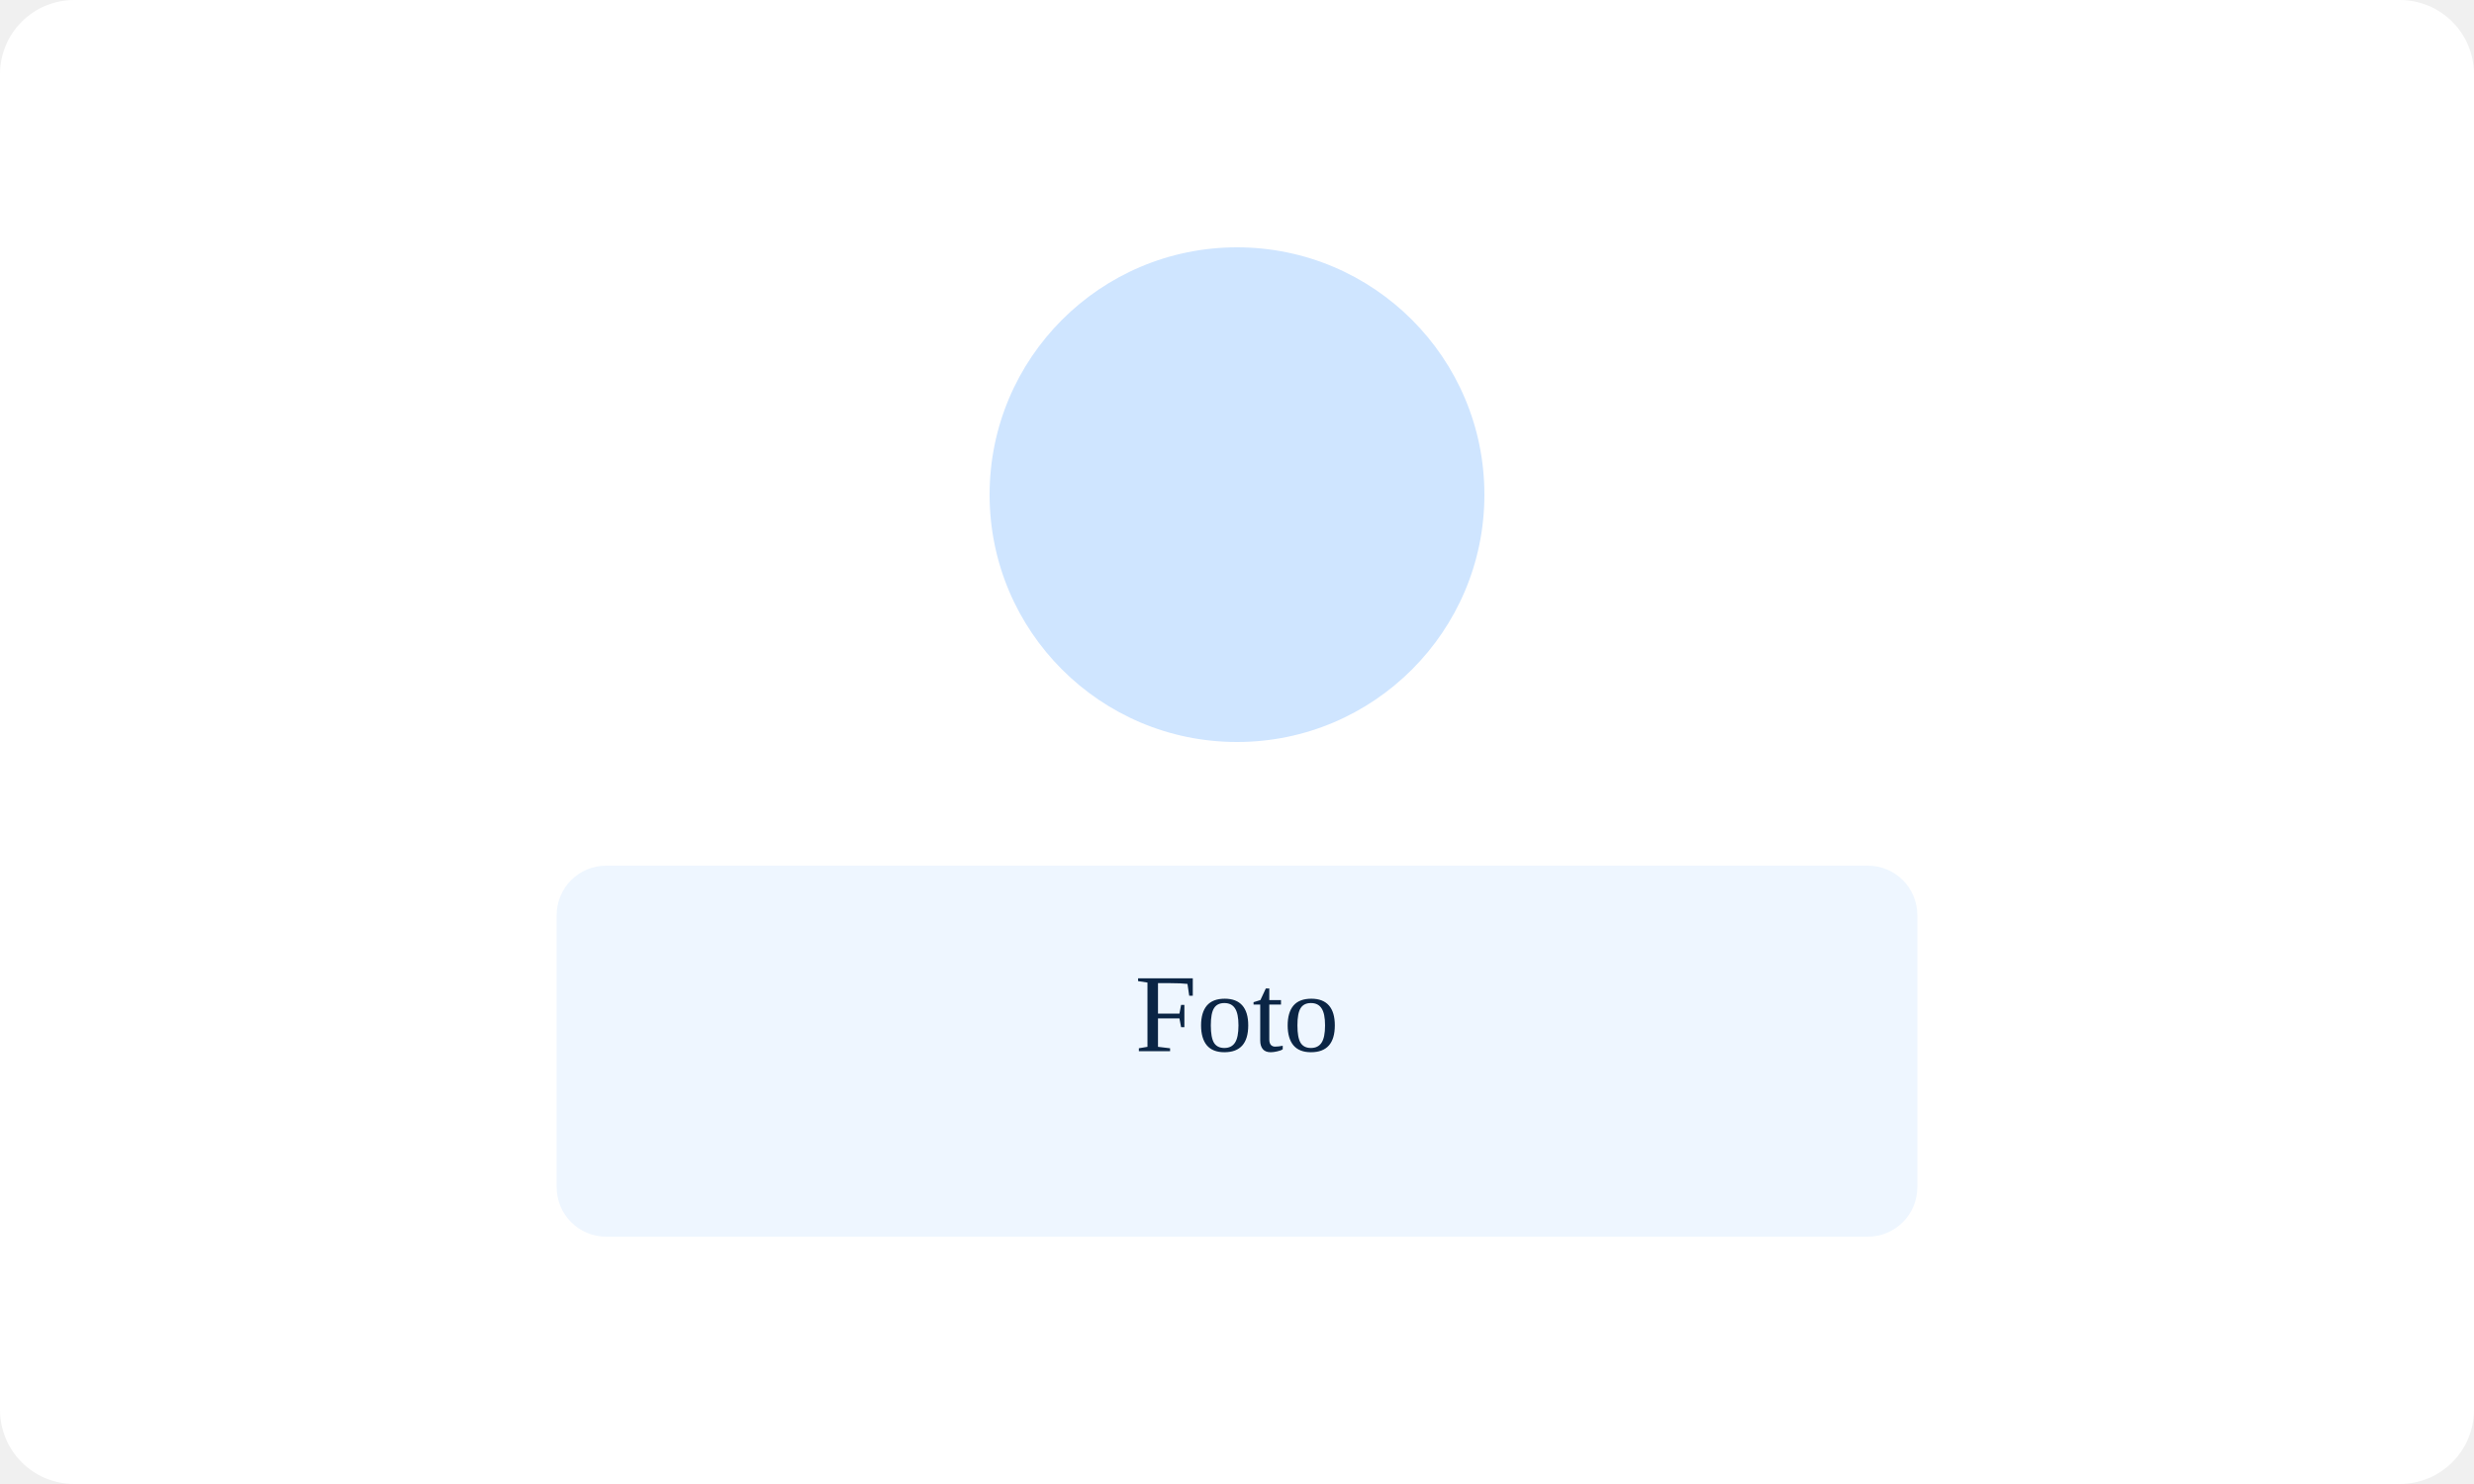
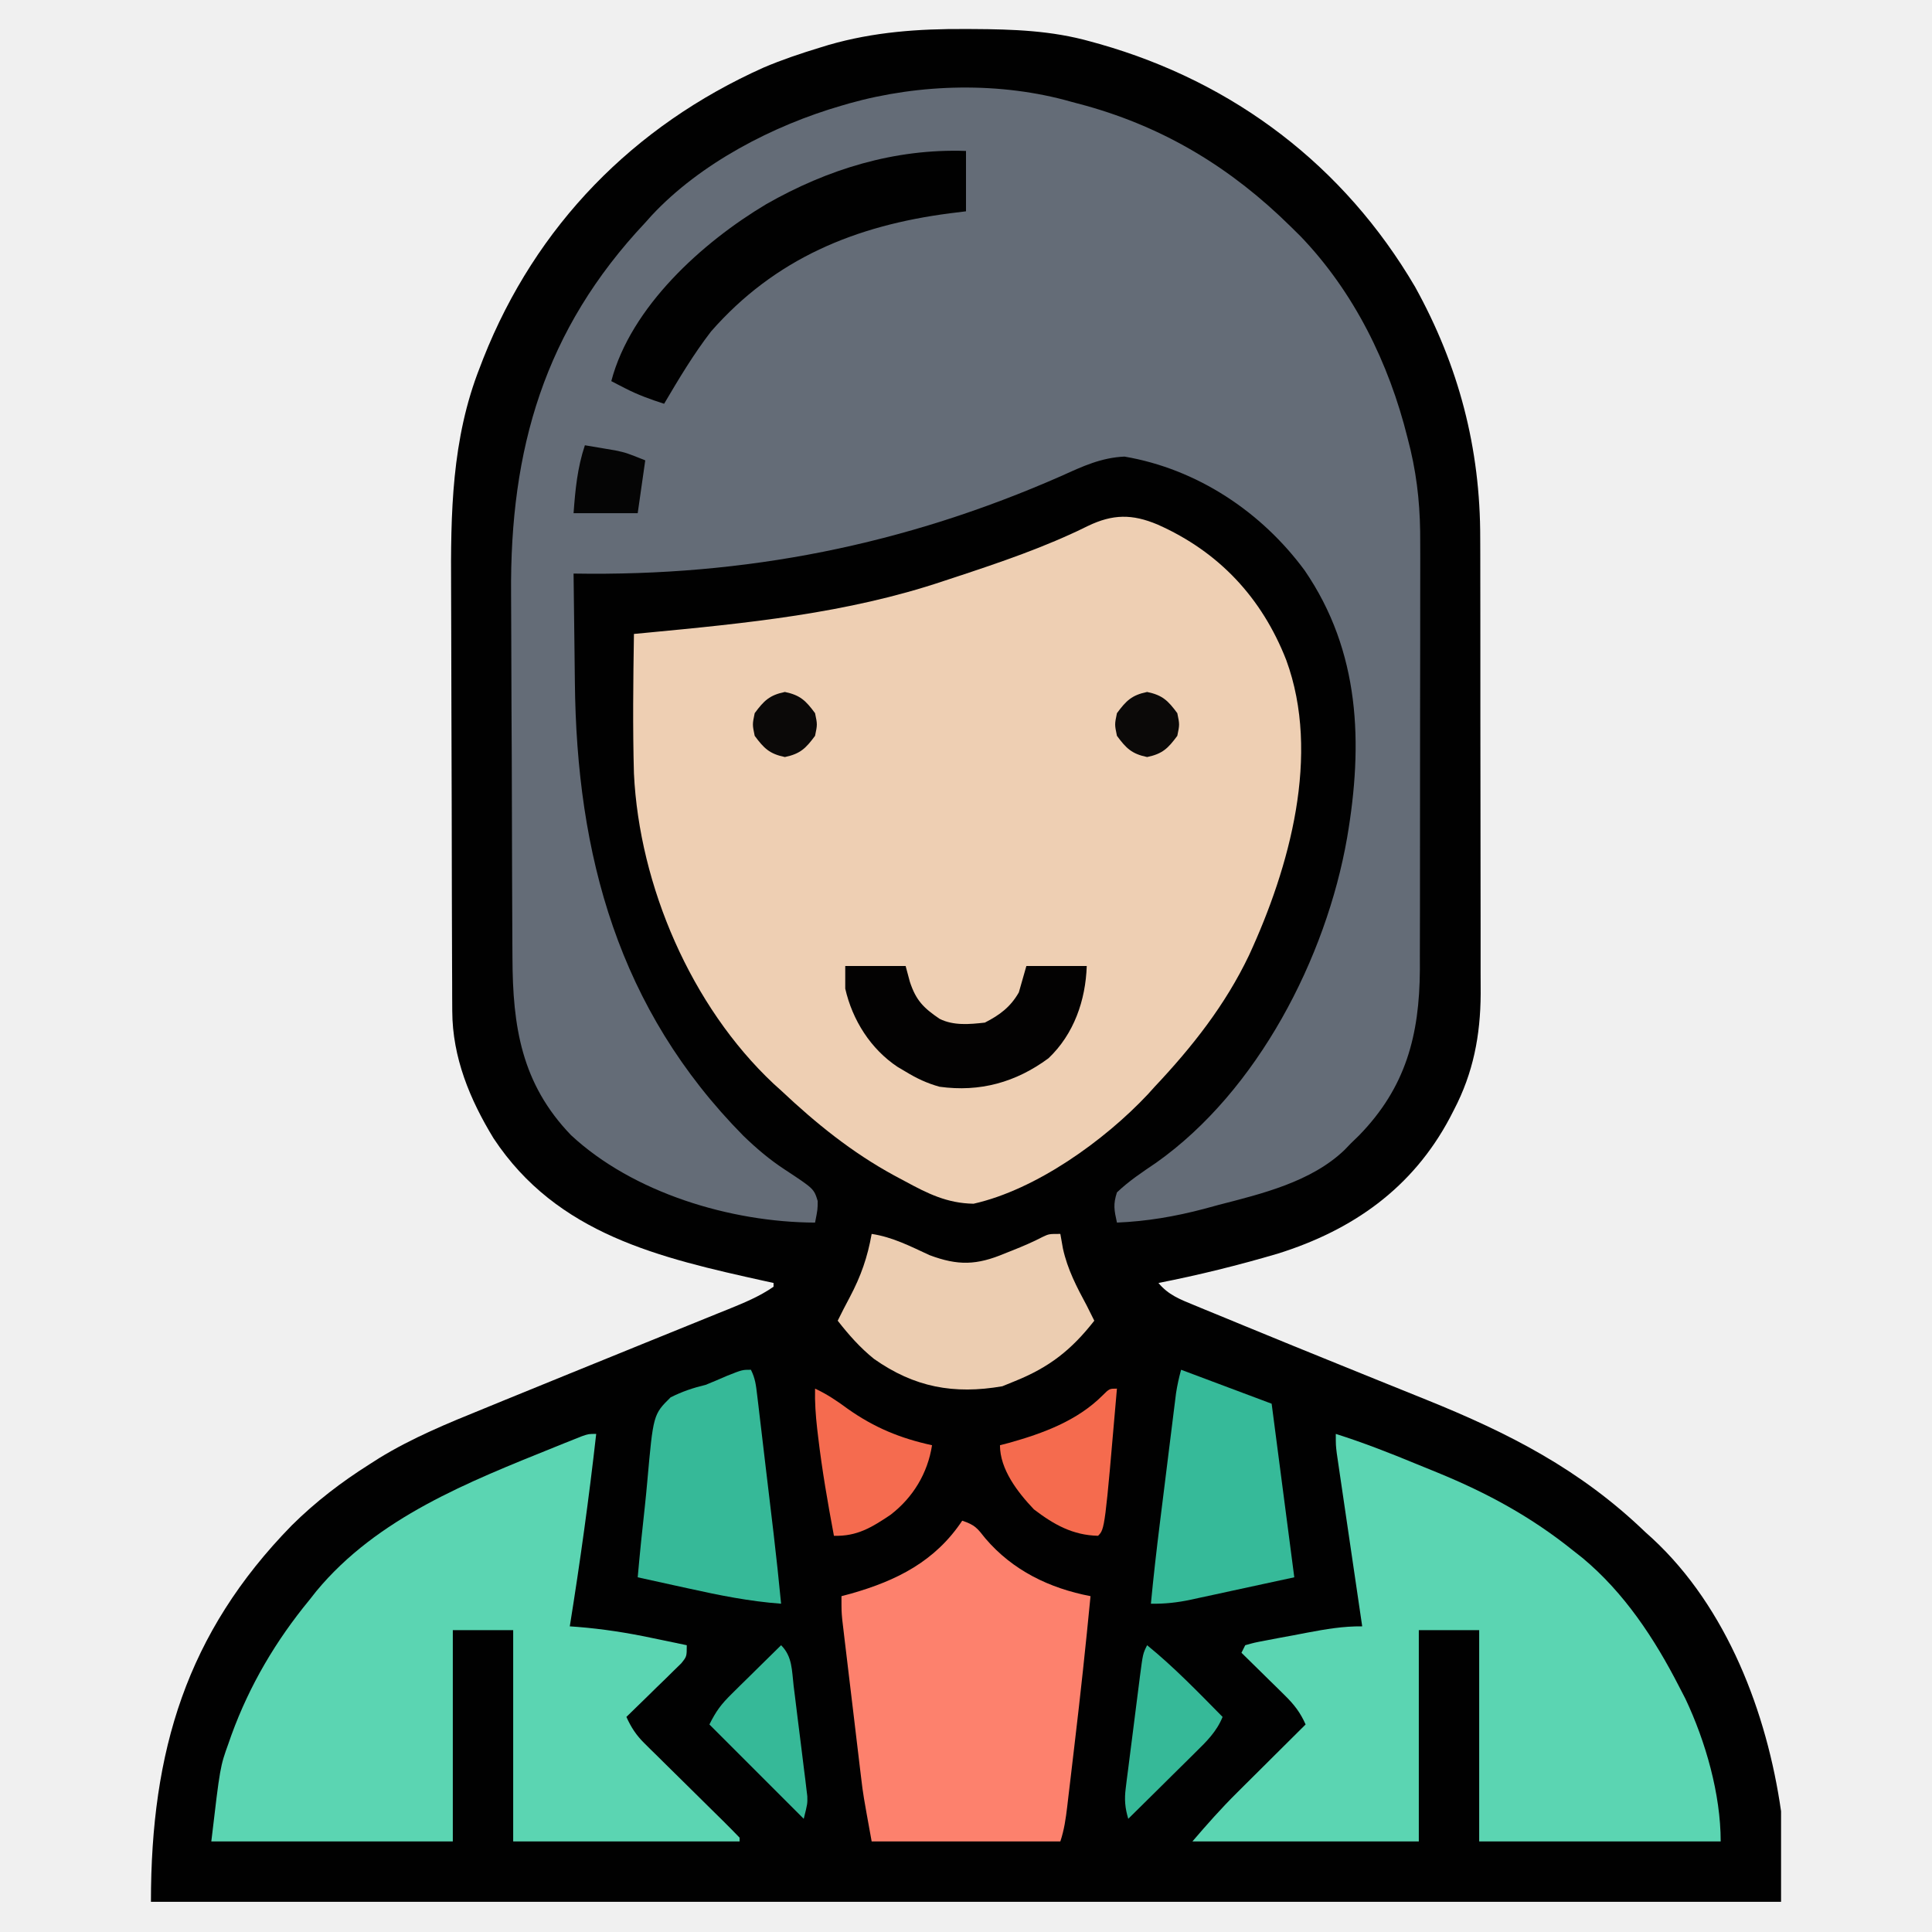
- <svg xmlns="http://www.w3.org/2000/svg" width="400" height="240" viewBox="0 0 400 240">
-   <rect width="400" height="240" rx="12" fill="#fff" />
-   <circle cx="200" cy="80" r="40" fill="#cfe5ff" />
-   <rect x="90" y="140" width="220" height="60" rx="8" fill="#eef6ff" />
-   <text x="200" y="170" font-size="18" text-anchor="middle" fill="#0b2545">Foto</text>
+ <svg xmlns="http://www.w3.org/2000/svg" version="1.1" width="512" height="512">
+   <path d="M0 0 C0.705 0.002 1.41 0.005 2.136 0.008 C12.763 0.065 22.959 0.41 33.25 3.312 C34.048 3.533 34.847 3.753 35.669 3.98 C71.337 14.138 100.453 36.278 119.25 68.312 C130.841 89.246 136.57 111.08 136.525 135 C136.529 136.421 136.534 137.842 136.54 139.263 C136.553 143.081 136.554 146.899 136.552 150.717 C136.551 153.92 136.555 157.123 136.56 160.326 C136.571 167.888 136.572 175.45 136.566 183.012 C136.56 190.782 136.572 198.552 136.593 206.323 C136.611 213.026 136.617 219.73 136.614 226.433 C136.612 230.423 136.614 234.413 136.628 238.402 C136.641 242.155 136.639 245.906 136.626 249.658 C136.622 251.672 136.634 253.685 136.645 255.699 C136.582 266.709 134.679 276.644 129.562 286.438 C129.214 287.116 128.865 287.794 128.505 288.492 C118.585 307.199 102.709 318.325 82.872 324.541 C72.479 327.6 61.884 330.238 51.25 332.312 C53.885 335.484 56.926 336.634 60.695 338.184 C61.357 338.458 62.019 338.732 62.701 339.015 C64.923 339.934 67.149 340.842 69.375 341.75 C70.954 342.401 72.532 343.053 74.11 343.705 C82.632 347.221 91.172 350.689 99.716 354.149 C102.984 355.472 106.252 356.797 109.519 358.123 C113.757 359.843 117.999 361.553 122.243 363.258 C144.199 372.12 163.058 381.757 180.25 398.312 C181.217 399.185 181.217 399.185 182.203 400.074 C201.936 418.378 212.521 446.212 216.25 472.312 C216.25 480.233 216.25 488.152 216.25 496.312 C73.69 496.312 -68.87 496.312 -215.75 496.312 C-215.75 456.359 -206.344 425.117 -178.438 396.562 C-172.138 390.313 -165.255 385.047 -157.75 380.312 C-156.936 379.793 -156.123 379.273 -155.284 378.738 C-146.452 373.328 -137.139 369.505 -127.562 365.625 C-125.796 364.901 -124.029 364.176 -122.263 363.451 C-116.43 361.059 -110.591 358.684 -104.75 356.312 C-102.544 355.416 -100.338 354.52 -98.132 353.624 C-97.014 353.169 -95.895 352.715 -94.743 352.246 C-91.366 350.874 -87.989 349.5 -84.612 348.126 C-80.255 346.353 -75.896 344.587 -71.534 342.825 C-69.528 342.011 -67.522 341.197 -65.516 340.383 C-64.6 340.015 -63.684 339.647 -62.74 339.268 C-58.547 337.56 -54.494 335.904 -50.75 333.312 C-50.75 332.983 -50.75 332.652 -50.75 332.312 C-51.814 332.079 -51.814 332.079 -52.899 331.841 C-80.929 325.649 -108.118 319.455 -124.949 293.984 C-131.265 283.625 -135.847 272.525 -135.897 260.265 C-135.904 259.05 -135.911 257.835 -135.919 256.584 C-135.922 255.245 -135.924 253.907 -135.927 252.568 C-135.933 251.152 -135.94 249.735 -135.947 248.318 C-135.968 243.669 -135.978 239.02 -135.988 234.371 C-135.992 232.763 -135.996 231.154 -136.001 229.546 C-136.02 221.977 -136.034 214.408 -136.042 206.839 C-136.052 198.149 -136.078 189.459 -136.119 180.769 C-136.149 174.026 -136.164 167.282 -136.167 160.539 C-136.169 156.525 -136.178 152.512 -136.203 148.498 C-136.325 128.345 -136.095 108.683 -128.562 89.625 C-128.268 88.856 -127.973 88.088 -127.669 87.296 C-113.738 52.092 -87.884 25.651 -53.355 10.203 C-48.498 8.139 -43.546 6.476 -38.5 4.938 C-37.721 4.699 -36.943 4.46 -36.14 4.214 C-24.216 0.778 -12.365 -0.07 0 0 Z " fill="#010101" transform="translate(255.75,7.6875)" />
+   <path d="M0 0 C1.908 0.51 1.908 0.51 3.855 1.031 C24.934 6.942 42.454 17.668 58 33 C58.865 33.852 59.73 34.704 60.621 35.582 C74.829 50.367 84.091 69.239 89 89 C89.269 90.072 89.537 91.144 89.814 92.249 C91.761 100.601 92.426 108.416 92.372 116.975 C92.376 118.294 92.38 119.613 92.383 120.972 C92.393 124.544 92.383 128.116 92.37 131.689 C92.359 135.453 92.363 139.218 92.365 142.983 C92.366 149.298 92.355 155.614 92.336 161.93 C92.315 169.202 92.312 176.474 92.318 183.746 C92.323 190.783 92.318 197.82 92.307 204.858 C92.302 207.834 92.301 210.811 92.303 213.787 C92.305 217.953 92.291 222.118 92.275 226.284 C92.277 227.5 92.28 228.716 92.282 229.968 C92.175 247.364 88.555 261.175 76.172 273.891 C75.455 274.587 74.738 275.283 74 276 C73.448 276.572 72.897 277.145 72.328 277.734 C63.509 286.204 50.423 289.352 38.938 292.312 C37.666 292.659 36.394 293.005 35.084 293.361 C27.376 295.39 19.967 296.662 12 297 C11.269 293.65 10.967 292.194 12 289 C15.174 285.965 18.756 283.601 22.379 281.146 C49.275 262.135 67.463 226.813 73 195 C77.274 170.039 76.485 145.702 61.752 124.177 C50.289 108.609 33.214 97.274 14 94 C7.861 94.274 2.942 96.562 -2.562 99.062 C-44.291 117.453 -86.401 125.778 -132 125 C-131.932 132.145 -131.842 139.29 -131.738 146.436 C-131.705 148.856 -131.677 151.276 -131.654 153.696 C-131.205 199.704 -120.083 240.48 -87 274 C-83.555 277.327 -80.069 280.301 -76.055 282.926 C-68.295 288.036 -68.295 288.036 -67.301 291.285 C-67.312 293.5 -67.312 293.5 -68 297 C-90.394 296.914 -116.249 289.117 -132.688 273.812 C-145.846 260.142 -148.129 244.99 -148.193 226.865 C-148.201 225.563 -148.209 224.261 -148.218 222.919 C-148.244 218.621 -148.259 214.322 -148.273 210.023 C-148.279 208.532 -148.284 207.04 -148.29 205.549 C-148.311 199.331 -148.33 193.113 -148.341 186.895 C-148.357 178.051 -148.39 169.207 -148.448 160.363 C-148.487 154.109 -148.506 147.856 -148.511 141.602 C-148.515 137.886 -148.526 134.17 -148.559 130.453 C-148.884 91.987 -139.732 60.396 -113 32 C-112.192 31.095 -112.192 31.095 -111.367 30.172 C-98.422 16.251 -79.05 6.217 -61 1 C-60.334 0.805 -59.668 0.611 -58.982 0.41 C-40.182 -4.874 -18.824 -5.384 0 0 Z " fill="#646C77" transform="translate(284,27)" />
+   <path d="M0 0 C16.284 7.215 27.682 19.442 34.125 35.938 C43.315 60.982 34.994 90.905 24.249 114.168 C17.965 127.331 9.218 138.419 -0.75 149 C-1.349 149.664 -1.949 150.328 -2.566 151.012 C-14.071 163.262 -32.18 176.281 -48.75 180 C-55.78 179.882 -60.893 177.313 -67 174 C-67.927 173.505 -68.853 173.009 -69.808 172.499 C-81.015 166.384 -90.466 158.746 -99.75 150 C-100.414 149.401 -101.078 148.801 -101.762 148.184 C-123.599 127.675 -137.323 95.681 -138.75 66 C-139.092 53.671 -138.942 41.331 -138.75 29 C-137.74 28.905 -136.731 28.81 -135.69 28.712 C-108.991 26.173 -82.311 23.585 -56.75 15 C-55.291 14.52 -55.291 14.52 -53.802 14.031 C-41.757 10.058 -29.827 6.029 -18.444 0.387 C-11.831 -2.787 -6.712 -2.818 0 0 Z " fill="#EECFB3" transform="translate(306.75,139)" />
+   <path d="M0 0 C-1.922 17.071 -4.276 34.039 -7 51 C-6.33 51.048 -5.66 51.097 -4.969 51.146 C1.705 51.682 8.14 52.677 14.688 54.062 C15.592 54.249 16.496 54.435 17.428 54.627 C19.62 55.079 21.81 55.537 24 56 C24 59 24 59 22.531 60.809 C21.861 61.464 21.191 62.119 20.5 62.793 C19.778 63.505 19.056 64.217 18.312 64.951 C17.168 66.058 17.168 66.058 16 67.188 C14.855 68.312 14.855 68.312 13.688 69.459 C11.798 71.313 9.902 73.159 8 75 C9.279 77.809 10.601 79.846 12.797 82.009 C13.638 82.844 13.638 82.844 14.496 83.697 C15.399 84.58 15.399 84.58 16.32 85.48 C16.939 86.094 17.558 86.707 18.195 87.339 C20.167 89.294 22.146 91.241 24.125 93.188 C26.111 95.146 28.095 97.105 30.076 99.068 C31.309 100.288 32.544 101.506 33.782 102.72 C35.207 104.128 36.606 105.561 38 107 C38 107.33 38 107.66 38 108 C18.2 108 -1.6 108 -22 108 C-22 89.52 -22 71.04 -22 52 C-27.28 52 -32.56 52 -38 52 C-38 70.48 -38 88.96 -38 108 C-59.12 108 -80.24 108 -102 108 C-99.667 88.169 -99.667 88.169 -97.438 82 C-97.181 81.266 -96.925 80.533 -96.661 79.777 C-91.855 66.598 -84.9 54.812 -76 44 C-75.083 42.838 -75.083 42.838 -74.148 41.652 C-57.996 22.167 -33.819 12.712 -11 3.5 C-10.133 3.149 -9.266 2.799 -8.373 2.438 C-7.569 2.118 -6.765 1.798 -5.938 1.469 C-5.225 1.185 -4.512 0.9 -3.777 0.607 C-2 0 -2 0 0 0 Z " fill="#5BD5B2" transform="translate(158,380)" />
+   <path d="M0 0 C7.273 2.298 14.307 5.056 21.355 7.969 C23.23 8.742 25.109 9.504 26.988 10.266 C40.174 15.667 51.901 22.045 63 31 C63.78 31.614 64.56 32.227 65.363 32.859 C76.447 42.073 84.488 54.276 91 67 C91.544 68.051 92.088 69.101 92.648 70.184 C97.995 81.487 102 95.444 102 108 C80.88 108 59.76 108 38 108 C38 89.52 38 71.04 38 52 C32.72 52 27.44 52 22 52 C22 70.48 22 88.96 22 108 C2.2 108 -17.6 108 -38 108 C-34.145 103.503 -30.354 99.213 -26.164 95.066 C-25.64 94.544 -25.116 94.021 -24.576 93.482 C-22.928 91.84 -21.276 90.201 -19.625 88.562 C-18.496 87.438 -17.367 86.314 -16.238 85.189 C-13.495 82.457 -10.748 79.728 -8 77 C-9.393 73.848 -11.025 71.738 -13.477 69.328 C-14.482 68.332 -14.482 68.332 -15.508 67.316 C-16.556 66.294 -16.556 66.294 -17.625 65.25 C-18.331 64.553 -19.038 63.855 -19.766 63.137 C-21.506 61.42 -23.251 59.708 -25 58 C-24.67 57.34 -24.34 56.68 -24 56 C-21.579 55.314 -21.579 55.314 -18.391 54.711 C-17.243 54.492 -16.096 54.273 -14.914 54.047 C-13.705 53.825 -12.496 53.603 -11.25 53.375 C-10.056 53.146 -8.863 52.916 -7.633 52.68 C-2.676 51.748 1.95 50.942 7 51 C6.912 50.405 6.825 49.811 6.734 49.198 C5.823 43.018 4.915 36.838 4.009 30.657 C3.671 28.349 3.331 26.042 2.991 23.734 C2.502 20.421 2.016 17.107 1.531 13.793 C1.378 12.759 1.225 11.724 1.067 10.658 C0.927 9.697 0.787 8.737 0.643 7.747 C0.518 6.901 0.394 6.055 0.266 5.183 C0 3 0 3 0 0 Z " fill="#5BD5B2" transform="translate(354,380)" />
+   <path d="M0 0 C3.383 1.128 3.977 1.964 6.125 4.688 C13.386 13.197 23.113 17.906 34 20 C32.734 33.114 31.329 46.206 29.768 59.288 C29.431 62.12 29.099 64.951 28.768 67.783 C28.552 69.596 28.337 71.41 28.121 73.223 C28.023 74.063 27.925 74.904 27.824 75.77 C27.437 78.98 27.026 81.923 26 85 C9.5 85 -7 85 -24 85 C-26.25 72.623 -26.25 72.623 -26.778 68.225 C-26.898 67.238 -27.018 66.25 -27.141 65.233 C-27.262 64.209 -27.383 63.184 -27.508 62.129 C-27.638 61.044 -27.769 59.959 -27.903 58.842 C-28.175 56.571 -28.445 54.299 -28.714 52.028 C-29.127 48.547 -29.545 45.067 -29.965 41.588 C-30.23 39.372 -30.494 37.157 -30.758 34.941 C-30.883 33.903 -31.008 32.864 -31.137 31.794 C-31.307 30.346 -31.307 30.346 -31.481 28.869 C-31.582 28.023 -31.682 27.177 -31.786 26.305 C-32 24 -32 24 -32 20 C-31.178 19.781 -30.355 19.562 -29.508 19.336 C-17.323 15.875 -7.176 10.764 0 0 Z " fill="#FD816D" transform="translate(255,403)" />
+   <path d="M0 0 C5.553 0.837 10.272 3.289 15.332 5.625 C22.888 8.458 27.847 8.305 35.25 5.188 C35.944 4.914 36.637 4.64 37.352 4.357 C40.06 3.276 42.711 2.151 45.297 0.801 C47 0 47 0 50 0 C50.34 1.918 50.34 1.918 50.688 3.875 C51.901 9.401 54.333 14.051 57 19 C57.671 20.331 58.339 21.664 59 23 C52.941 30.742 47.117 35.317 38 39 C36.886 39.454 35.773 39.907 34.625 40.375 C21.783 42.589 11.315 40.657 0.625 33.125 C-3.067 30.159 -6.092 26.724 -9 23 C-7.959 20.894 -6.896 18.807 -5.781 16.738 C-2.843 11.175 -1.099 6.195 0 0 Z " fill="#ECCDB1" transform="translate(231,327)" />
+   <path d="M0 0 C0 5.28 0 10.56 0 16 C-1.377 16.17 -2.753 16.34 -4.172 16.516 C-29.291 19.759 -50.634 28.517 -67.566 47.84 C-72.227 53.892 -76.124 60.427 -80 67 C-83.612 65.851 -87.008 64.617 -90.375 62.875 C-91.063 62.522 -91.752 62.169 -92.461 61.805 C-92.969 61.539 -93.477 61.274 -94 61 C-88.82 41.315 -69.889 24.216 -52.932 14.102 C-36.636 4.807 -18.883 -0.651 0 0 Z " fill="#010101" transform="translate(256,40)" />
+   <path d="M0 0 C1.153 2.306 1.344 4.097 1.648 6.658 C1.765 7.627 1.882 8.595 2.002 9.593 C2.125 10.645 2.248 11.697 2.375 12.781 C2.504 13.865 2.634 14.948 2.767 16.064 C3.182 19.542 3.591 23.021 4 26.5 C4.276 28.815 4.552 31.13 4.828 33.445 C5.094 35.682 5.36 37.919 5.625 40.156 C5.748 41.192 5.871 42.228 5.998 43.295 C6.73 49.524 7.399 55.757 8 62 C-0.388 61.385 -8.421 59.758 -16.625 57.938 C-17.928 57.652 -19.232 57.368 -20.535 57.084 C-23.691 56.394 -26.846 55.7 -30 55 C-29.444 48.692 -28.8 42.397 -28.096 36.104 C-27.867 33.964 -27.657 31.822 -27.469 29.679 C-25.88 11.86 -25.88 11.86 -21.286 7.315 C-18.178 5.75 -15.372 4.82 -12 4 C-10.114 3.235 -8.237 2.447 -6.375 1.625 C-2.293 0 -2.293 0 0 0 Z " fill="#36B998" transform="translate(199,363)" />
+   <path d="M0 0 C8 3 16 6 24 9 C25.98 24.18 27.96 39.36 30 55 C24.658 56.155 19.316 57.31 13.812 58.5 C12.135 58.865 10.458 59.231 8.73 59.607 C7.389 59.895 6.048 60.182 4.707 60.469 C4.02 60.62 3.333 60.771 2.625 60.927 C-0.994 61.695 -4.31 62.065 -8 62 C-7.321 54.873 -6.511 47.768 -5.625 40.664 C-5.496 39.622 -5.366 38.581 -5.233 37.507 C-4.961 35.324 -4.689 33.141 -4.416 30.958 C-3.999 27.614 -3.585 24.27 -3.172 20.926 C-2.906 18.797 -2.641 16.668 -2.375 14.539 C-2.252 13.541 -2.129 12.543 -2.002 11.515 C-1.886 10.587 -1.769 9.658 -1.648 8.702 C-1.547 7.888 -1.446 7.074 -1.341 6.236 C-1.017 4.11 -0.559 2.075 0 0 Z " fill="#36BA99" transform="translate(313,363)" />
+   <path d="M0 0 C5.28 0 10.56 0 16 0 C16.371 1.382 16.742 2.764 17.125 4.188 C18.75 9.125 20.745 11.103 25 14 C28.71 15.855 32.951 15.454 37 15 C40.942 12.993 43.797 10.856 46 7 C46.66 4.69 47.32 2.38 48 0 C53.28 0 58.56 0 64 0 C63.697 9.086 60.613 18.029 53.875 24.438 C45.2 30.849 35.685 33.469 25 32 C21.682 31.086 18.934 29.785 16 28 C15.301 27.587 14.603 27.175 13.883 26.75 C6.747 22.011 1.898 14.353 0 6 C0 4.02 0 2.04 0 0 Z " fill="#030202" transform="translate(224,256)" />
+   <path d="M0 0 C-3.199 37.199 -3.199 37.199 -5 39 C-11.7 38.857 -16.732 36.025 -22 32 C-26.303 27.472 -31 21.412 -31 15 C-30.201 14.792 -29.402 14.585 -28.578 14.371 C-19.574 11.845 -10.521 8.529 -3.785 1.781 C-2 0 -2 0 0 0 Z " fill="#F56B4E" transform="translate(296,368)" />
+   <path d="M0 0 C3.186 1.473 5.866 3.294 8.688 5.375 C15.724 10.345 22.616 13.171 31 15 C29.849 22.425 25.964 28.859 20 33.438 C15.018 36.787 11.114 39.185 5 39 C3.362 30.278 1.851 21.566 0.812 12.75 C0.729 12.048 0.645 11.346 0.559 10.623 C0.158 7.065 -0.09 3.581 0 0 Z " fill="#F56B4F" transform="translate(216,368)" />
+   <path d="M0 0 C7.158 5.826 13.526 12.438 20 19 C18.416 22.909 15.734 25.524 12.773 28.422 C12.266 28.927 11.758 29.432 11.235 29.952 C9.62 31.556 7.997 33.153 6.375 34.75 C5.276 35.839 4.177 36.929 3.078 38.02 C0.391 40.685 -2.303 43.344 -5 46 C-5.864 43.107 -6.049 40.895 -5.67 37.906 C-5.525 36.715 -5.525 36.715 -5.377 35.499 C-5.265 34.651 -5.154 33.803 -5.039 32.93 C-4.929 32.052 -4.819 31.175 -4.706 30.271 C-4.472 28.419 -4.235 26.569 -3.994 24.718 C-3.626 21.88 -3.269 19.04 -2.914 16.199 C-2.686 14.401 -2.456 12.603 -2.227 10.805 C-2.119 9.953 -2.012 9.101 -1.901 8.223 C-1.116 2.232 -1.116 2.232 0 0 Z " fill="#36B998" transform="translate(304,436)" />
+   <path d="M0 0 C3.023 3.023 2.835 6.722 3.324 10.805 C3.435 11.68 3.545 12.556 3.659 13.458 C3.891 15.312 4.118 17.166 4.342 19.021 C4.685 21.858 5.046 24.693 5.408 27.527 C5.631 29.328 5.853 31.129 6.074 32.93 C6.182 33.778 6.291 34.626 6.402 35.499 C6.496 36.294 6.59 37.088 6.686 37.906 C6.771 38.601 6.856 39.297 6.944 40.014 C7 42 7 42 6 46 C-2.25 37.75 -10.5 29.5 -19 21 C-17.195 17.39 -15.881 15.644 -13.086 12.891 C-12.325 12.137 -11.565 11.382 -10.781 10.605 C-9.987 9.828 -9.193 9.051 -8.375 8.25 C-7.573 7.457 -6.771 6.664 -5.945 5.848 C-3.968 3.894 -1.986 1.945 0 0 Z " fill="#36B998" transform="translate(207,436)" />
+   <path d="M0 0 C1.73 0.285 3.459 0.578 5.188 0.875 C6.15 1.037 7.113 1.2 8.105 1.367 C11 2 11 2 16 4 C15.34 8.62 14.68 13.24 14 18 C8.39 18 2.78 18 -3 18 C-2.533 11.699 -1.998 5.994 0 0 Z " fill="#050505" transform="translate(155,118)" />
+   <path d="M0 0 C4.074 0.849 5.544 2.302 8 5.625 C8.625 8.625 8.625 8.625 8 11.625 C5.544 14.948 4.074 16.401 0 17.25 C-4.074 16.401 -5.544 14.948 -8 11.625 C-8.625 8.625 -8.625 8.625 -8 5.625 C-5.544 2.302 -4.074 0.849 0 0 Z " fill="#0B0908" transform="translate(304,183.375)" />
+   <path d="M0 0 C4.074 0.849 5.544 2.302 8 5.625 C8.625 8.625 8.625 8.625 8 11.625 C5.544 14.948 4.074 16.401 0 17.25 C-4.074 16.401 -5.544 14.948 -8 11.625 C-8.625 8.625 -8.625 8.625 -8 5.625 C-5.544 2.302 -4.074 0.849 0 0 Z " fill="#0B0908" transform="translate(208,183.375)" />
</svg>
